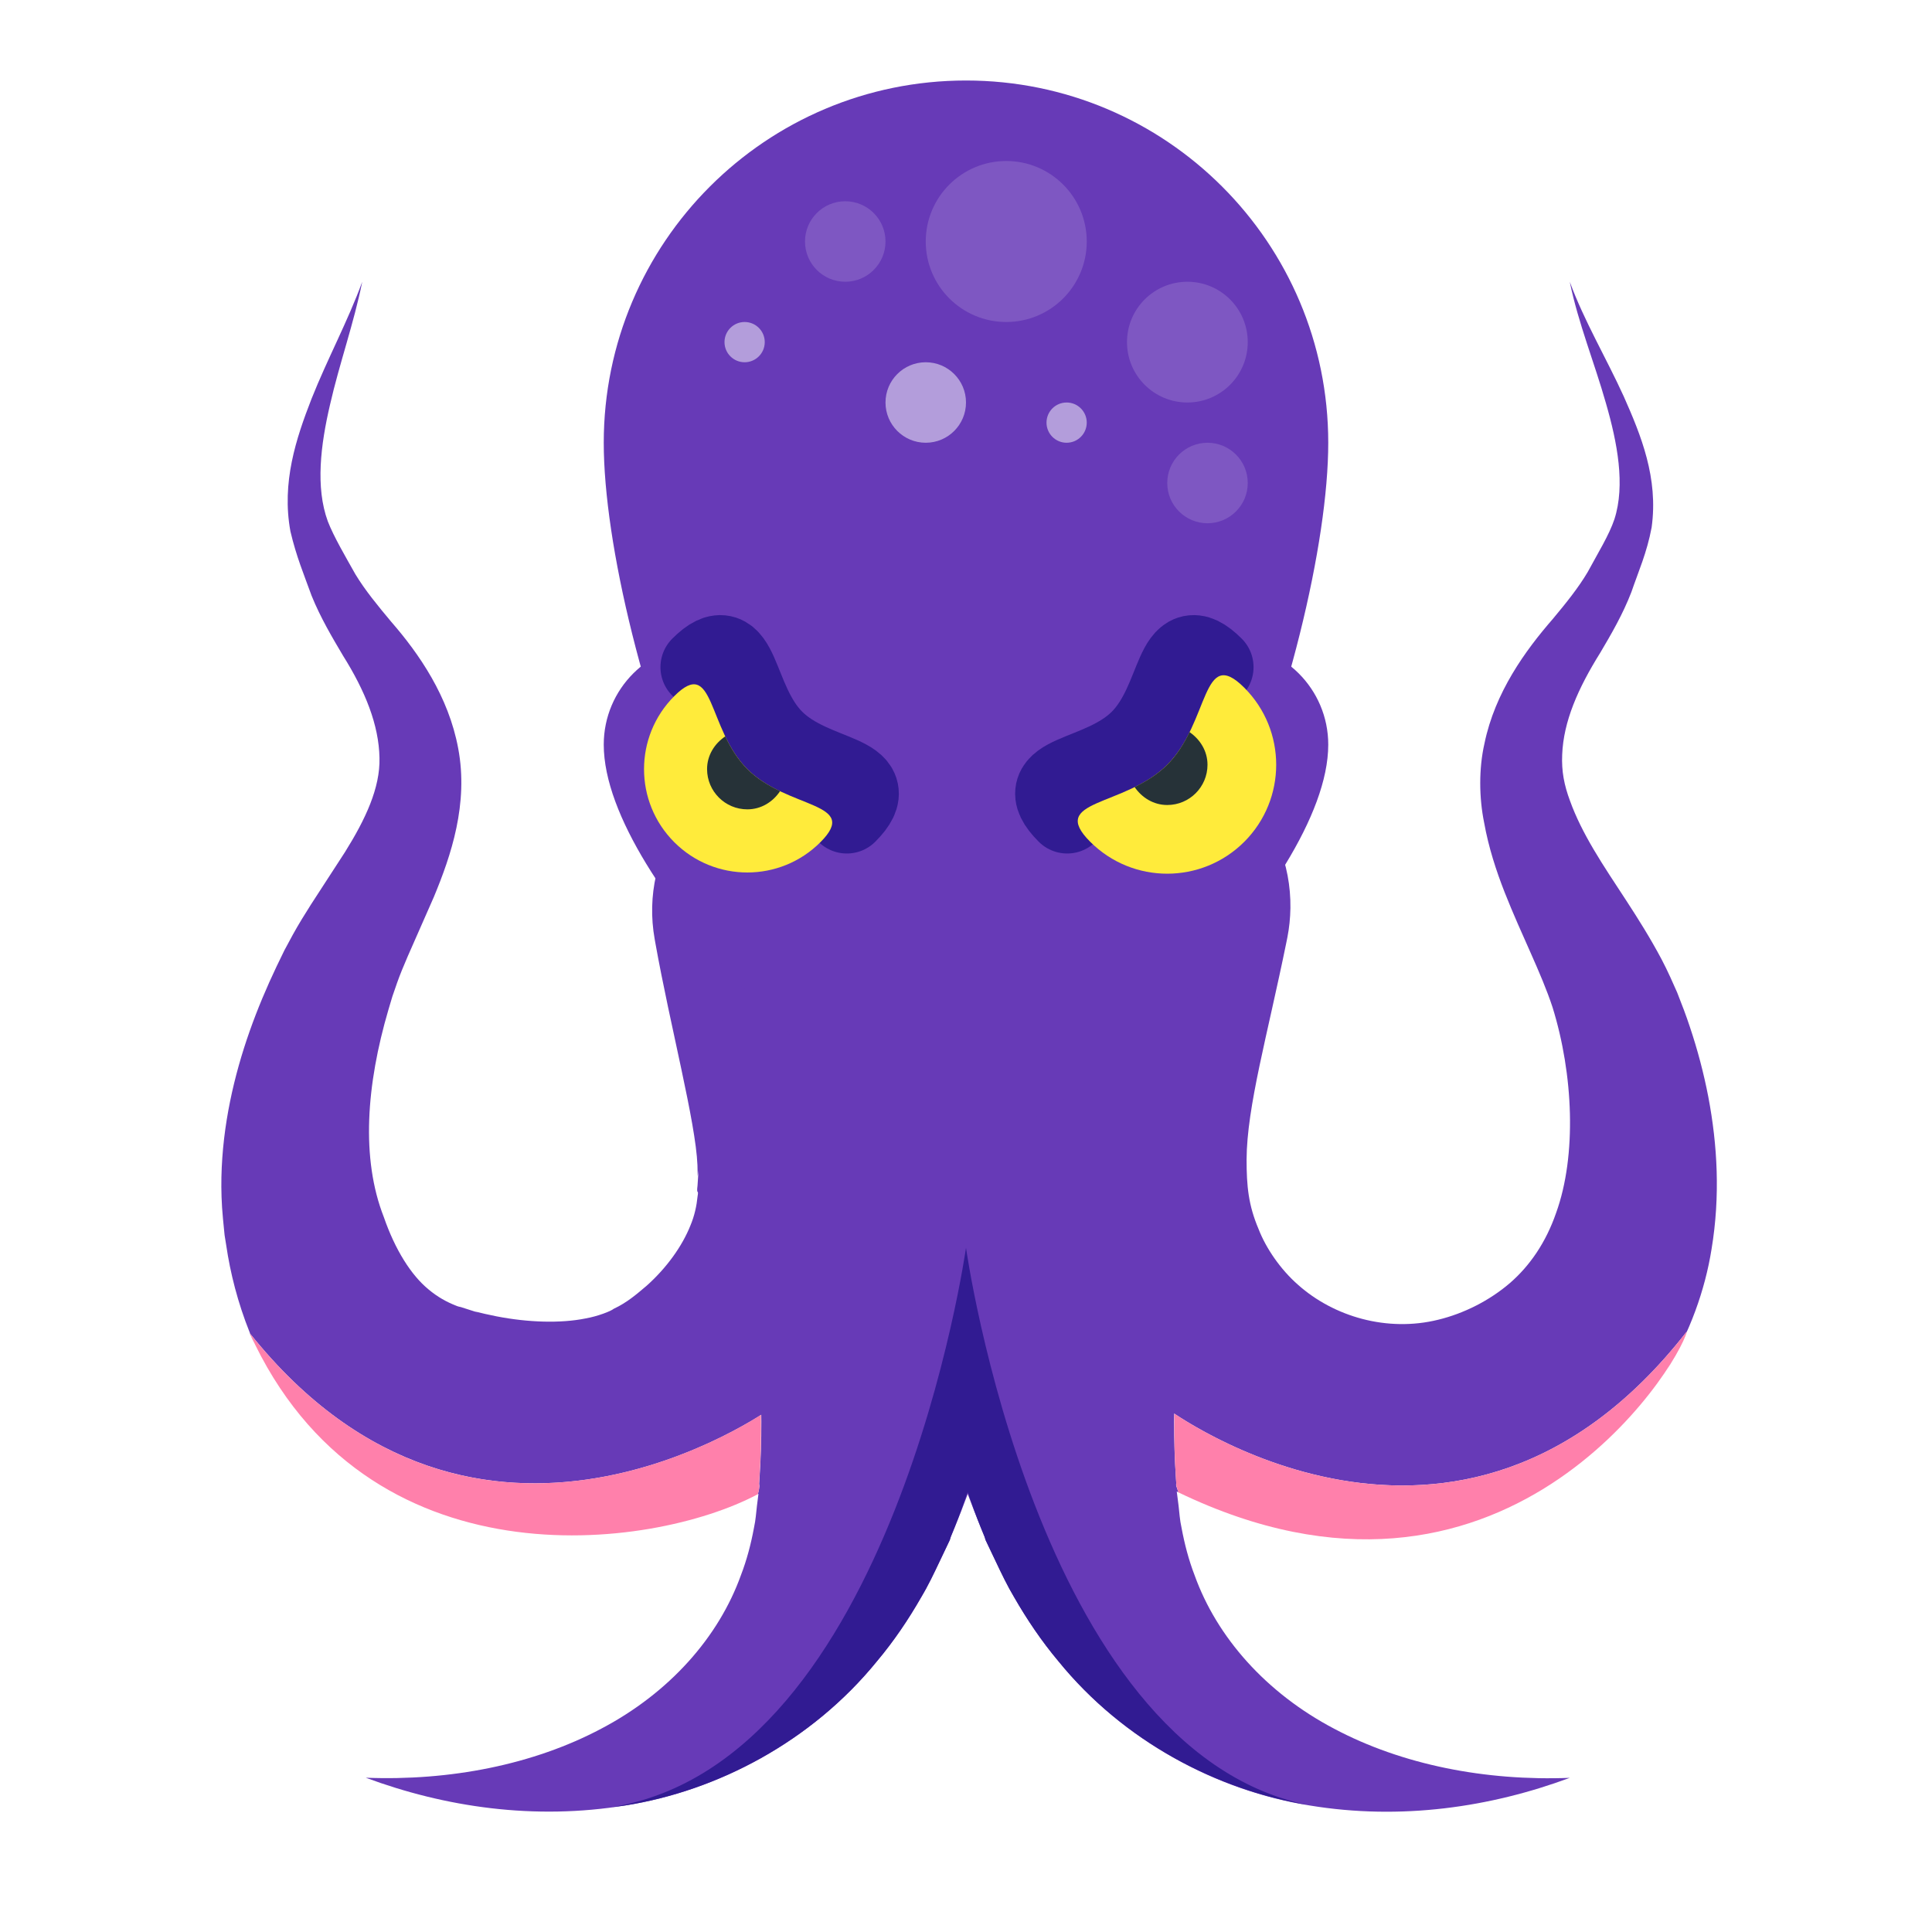
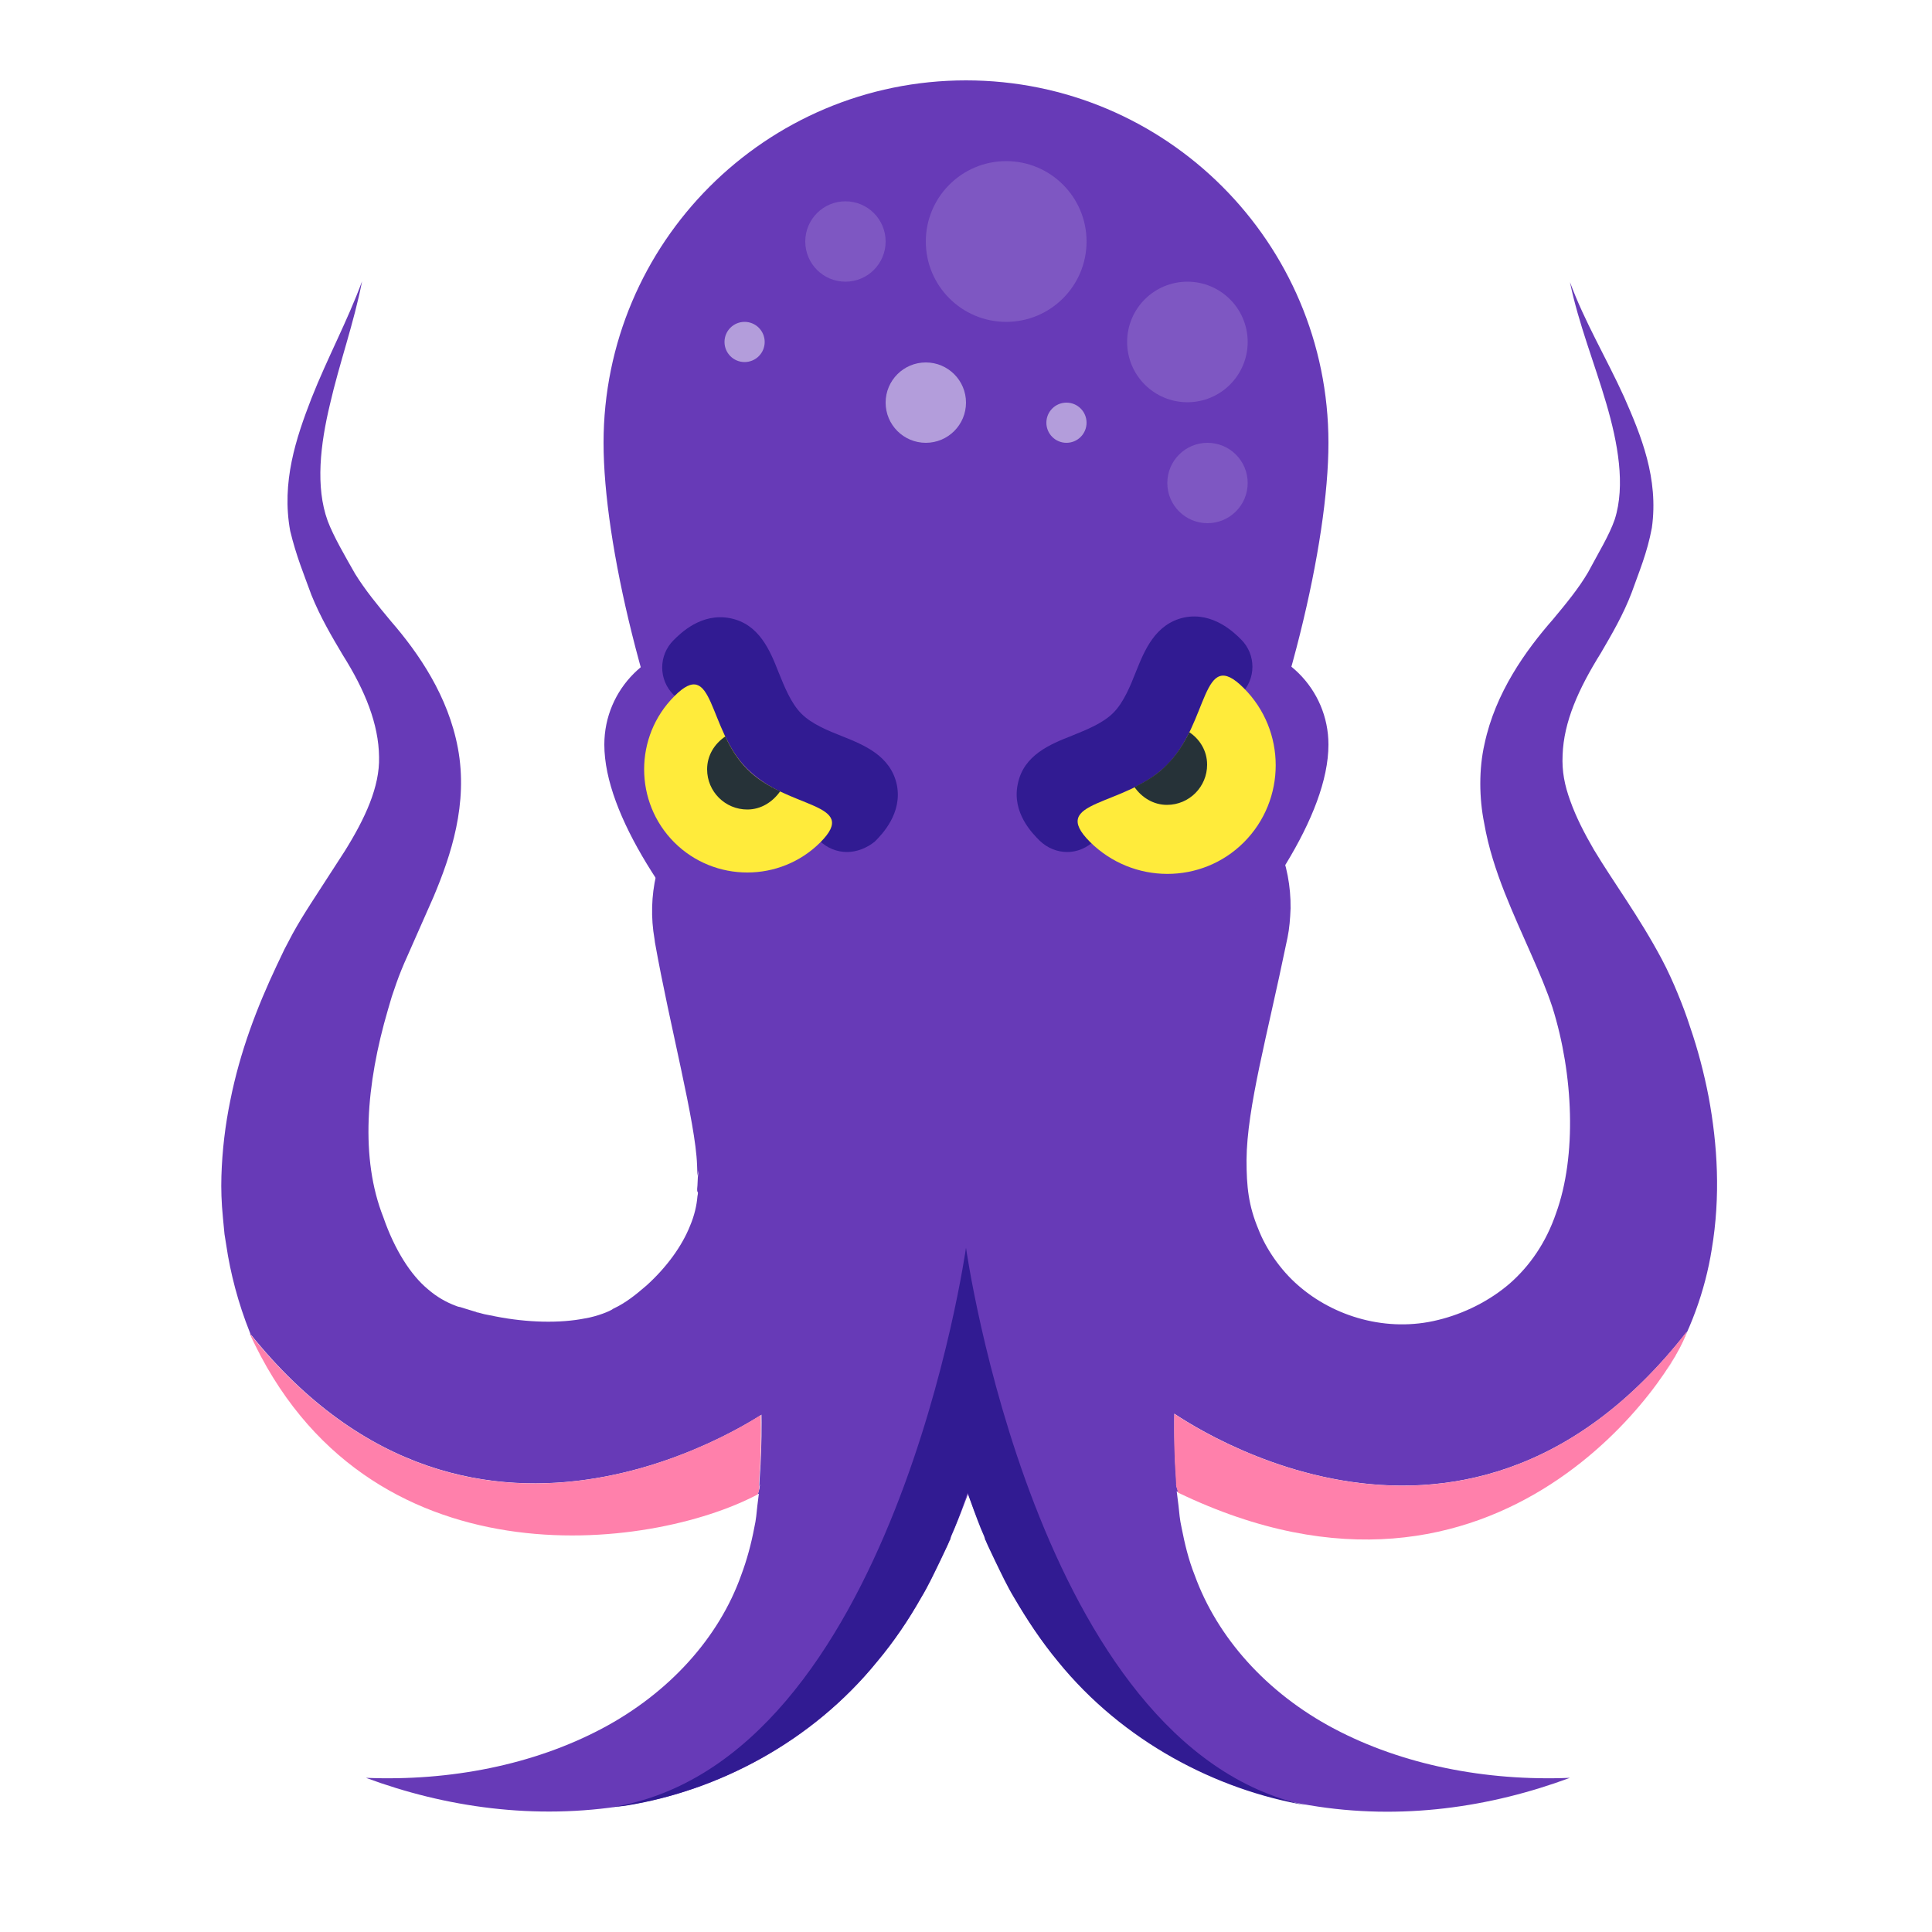
- <svg xmlns="http://www.w3.org/2000/svg" version="1.1" x="0px" y="0px" width="500" height="500" viewBox="0 0 48 48" enable-background="new 0 0 48 48" xml:space="preserve">
+ <svg xmlns="http://www.w3.org/2000/svg" version="1.1" id="Layer_1" x="0px" y="0px" width="500px" height="500px" viewBox="0 0 500 500" enable-background="new 0 0 500 500" xml:space="preserve">
  <g>
-     <path fill="#673AB7" d="M29.279,37.078C28.867,35.984,29,35,29,35s7.229,5.373,12.909-1.92c-0.146,0.332-0.317,0.658-0.507,0.975   c0.581-0.953,0.959-2,1.121-3.021c0.219-1.318,0.146-2.59-0.08-3.78c-0.115-0.597-0.269-1.176-0.457-1.736   c-0.098-0.295-0.186-0.527-0.317-0.859c-0.091-0.207-0.243-0.553-0.386-0.822c-0.564-1.063-1.203-1.906-1.686-2.727   c-0.242-0.41-0.445-0.809-0.59-1.212c-0.147-0.394-0.213-0.737-0.195-1.147c0.032-0.825,0.391-1.646,0.949-2.539   c0.27-0.457,0.556-0.947,0.771-1.504c0.168-0.494,0.386-0.977,0.502-1.603c0.172-1.229-0.265-2.292-0.691-3.253   C39.902,8.883,39.363,7.986,39,7c0.212,1.032,0.617,2.021,0.899,3.018c0.284,0.982,0.484,2.031,0.211,2.881   c-0.132,0.395-0.413,0.847-0.663,1.311c-0.232,0.393-0.537,0.771-0.87,1.17c-0.679,0.781-1.435,1.82-1.696,3.092   c-0.143,0.627-0.134,1.35-0.008,1.967c0.11,0.614,0.299,1.193,0.509,1.729c0.421,1.069,0.911,2.004,1.191,2.859   c0.514,1.656,0.606,3.676,0.087,5.11c-0.253,0.731-0.65,1.308-1.143,1.737c-0.51,0.439-1.148,0.76-1.784,0.914   c-1.269,0.314-2.595-0.076-3.483-0.867c-0.438-0.383-0.799-0.912-0.982-1.387c-0.251-0.592-0.297-1.061-0.297-1.727   c0.006-1.309,0.521-3.1,0.986-5.381l0.028-0.139c0.046-0.234,0.071-0.477,0.075-0.725c0.031-2.221-1.744-4.047-3.965-4.078   c-2.222-0.032-4.048,1.743-4.08,3.965c-0.026,1.865-0.446,4.231,0.005,7.121c0.224,1.414,0.799,2.997,1.627,4.205   C26.529,35.105,28,36,28.952,36.914C29.023,36.982,28.952,36.914,29.279,37.078z" />
-     <path fill="#673AB7" d="M33,11c0,4.971-4.029,17-9,17s-9-12.029-9-17s4.029-9,9-9S33,6.029,33,11z" />
-     <path fill="#673AB7" d="M24.393,25.564c-0.069-1.085-0.128-2.073-0.171-3.104c-0.008-0.171-0.028-0.366-0.059-0.54   c-0.392-2.182-2.477-3.632-4.657-3.24c-2.181,0.391-3.632,2.477-3.24,4.656l0.014,0.08c0.376,2.101,1.004,4.453,1.048,5.533   l0.005,0.258v0.008c0.009-0.061-0.019,0.146,0.02-0.133l-0.001,0.025l-0.003,0.049l-0.006,0.1l-0.013,0.197   c-0.033,0.258,0.036,0.072,0.001,0.27c-0.023,0.232-0.074,0.479-0.18,0.73c-0.202,0.504-0.582,1.04-1.08,1.486   c-0.26,0.221-0.495,0.424-0.824,0.578c-0.07,0.06-0.405,0.188-0.697,0.239c-0.623,0.126-1.428,0.101-2.214-0.052l-0.292-0.062   l-0.143-0.035l-0.071-0.018l-0.018-0.005c0.034,0.014-0.09-0.033,0.075,0.031l-0.012-0.004l-0.047-0.016l-0.341-0.109   c-0.042-0.018-0.071-0.014-0.132-0.037c-0.26-0.1-0.487-0.229-0.705-0.411c-0.435-0.356-0.832-0.985-1.113-1.797   c-0.574-1.462-0.434-3.292,0.113-5.154l0.098-0.329l0.117-0.338c0.068-0.195,0.167-0.434,0.264-0.658l0.649-1.475   c0.429-1.031,0.865-2.318,0.606-3.693c-0.239-1.289-0.969-2.348-1.664-3.146c-0.337-0.403-0.648-0.781-0.89-1.18   c-0.238-0.424-0.538-0.934-0.685-1.314c-0.311-0.847-0.179-1.902,0.055-2.902C8.43,9.041,8.791,8.035,9,7   C8.637,7.99,8.136,8.912,7.74,9.908c-0.384,0.986-0.748,2.079-0.524,3.296c0.149,0.632,0.333,1.063,0.525,1.595   c0.222,0.549,0.513,1.037,0.782,1.492c0.552,0.88,0.89,1.721,0.905,2.538c0.019,0.743-0.345,1.522-0.859,2.344l-0.846,1.304   c-0.151,0.239-0.295,0.468-0.45,0.749l-0.206,0.382L6.872,24.01c-0.491,1.033-0.908,2.14-1.155,3.35   c-0.123,0.604-0.202,1.234-0.216,1.885c-0.006,0.317,0.002,0.655,0.039,1.037l0.04,0.405l0.082,0.511   c0.122,0.698,0.333,1.443,0.658,2.184c-0.038-0.086-0.078-0.171-0.112-0.256C11.873,40.225,19.139,35,19.139,35   s0.083,1.045-0.313,2.125c0.168-0.084,0.341-0.16,0.501-0.252c1.254-0.715,2.403-1.689,3.326-2.965   c0.462-0.634,0.851-1.354,1.146-2.121c0.14-0.299,0.316-1.002,0.382-1.258l0.049-0.192l0.024-0.097l0.012-0.047l0.006-0.024   l0.024-0.174l0.079-0.527c0.095-0.716,0.117-1.472,0.102-2.126C24.463,26.684,24.426,26.109,24.393,25.564z" />
+     <path fill="#673AB7" d="M305,386.2c-4.3-11.4-2.9-21.6-2.9-21.6s75.3,56,134.5-20c-1.5,3.5-3.3,6.9-5.3,10.2   c6.1-9.9,10-20.8,11.7-31.5c2.3-13.7,1.5-27-0.8-39.4c-1.2-6.2-2.8-12.3-4.8-18.1c-1-3.1-1.9-5.5-3.3-8.9c-0.9-2.2-2.5-5.8-4-8.6   c-5.9-11.1-12.5-19.9-17.6-28.4c-2.5-4.3-4.6-8.4-6.1-12.6c-1.5-4.1-2.2-7.7-2-11.9c0.3-8.6,4.1-17.1,9.9-26.4   c2.8-4.8,5.8-9.9,8-15.7c1.8-5.1,4-10.2,5.2-16.7c1.8-12.8-2.8-23.9-7.2-33.9c-4.6-10.1-10.2-19.4-14-29.7   c2.2,10.7,6.4,21.1,9.4,31.4c3,10.2,5,21.2,2.2,30c-1.4,4.1-4.3,8.8-6.9,13.7c-2.4,4.1-5.6,8-9.1,12.2c-7.1,8.1-14.9,19-17.7,32.2   c-1.5,6.5-1.4,14.1-0.1,20.5c1.1,6.4,3.1,12.4,5.3,18c4.4,11.1,9.5,20.9,12.4,29.8c5.4,17.3,6.3,38.3,0.9,53.2   c-2.6,7.6-6.8,13.6-11.9,18.1c-5.3,4.6-12,7.9-18.6,9.5c-13.2,3.3-27-0.8-36.3-9c-4.6-4-8.3-9.5-10.2-14.4   c-2.6-6.2-3.1-11.1-3.1-18c0.1-13.6,5.4-32.3,10.3-56.1l0.3-1.4c0.5-2.4,0.7-5,0.8-7.6c0.3-23.1-18.2-42.2-41.3-42.5   c-23.1-0.3-42.2,18.2-42.5,41.3c-0.3,19.4-4.6,44.1,0.1,74.2c2.3,14.7,8.3,31.2,16.9,43.8c9.2,13.9,24.5,23.2,34.4,32.7   C302.3,385.2,301.6,384.5,305,386.2z" />
+     <path fill="#673AB7" d="M343.8,114.6c0,51.8-42,177.1-93.8,177.1s-93.8-125.3-93.8-177.1s42-93.8,93.8-93.8S343.8,62.8,343.8,114.6   z" />
+     <path fill="#673AB7" d="M254.1,266.3c-0.7-11.3-1.3-21.6-1.8-32.3c-0.1-1.8-0.3-3.8-0.6-5.6c-4.1-22.7-25.8-37.8-48.5-33.8   c-22.7,4.1-37.8,25.8-33.8,48.5l0.1,0.8c3.9,21.9,10.5,46.4,10.9,57.6l0.1,2.7v0.1c0.1-0.6-0.2,1.5,0.2-1.4v0.3v0.5l-0.1,1   l-0.1,2.1c-0.3,2.7,0.4,0.8,0,2.8c-0.2,2.4-0.8,5-1.9,7.6c-2.1,5.3-6.1,10.8-11.3,15.5c-2.7,2.3-5.2,4.4-8.6,6   c-0.7,0.6-4.2,2-7.3,2.5c-6.5,1.3-14.9,1.1-23.1-0.5l-3-0.6l-1.5-0.4l-0.7-0.2l-0.2-0.1c0.4,0.1-0.9-0.3,0.8,0.3h-0.1l-0.5-0.2   l-3.6-1.1c-0.4-0.2-0.7-0.1-1.4-0.4c-2.7-1-5.1-2.4-7.3-4.3c-4.5-3.7-8.7-10.3-11.6-18.7c-6-15.2-4.5-34.3,1.2-53.7l1-3.4l1.2-3.5   c0.7-2,1.7-4.5,2.8-6.9l6.8-15.4c4.5-10.7,9-24.1,6.3-38.5c-2.5-13.4-10.1-24.5-17.3-32.8c-3.5-4.2-6.7-8.1-9.3-12.3   c-2.5-4.4-5.6-9.7-7.1-13.7c-3.2-8.8-1.9-19.8,0.6-30.2c2.4-10.5,6.2-21,8.3-31.8c-3.8,10.3-9,19.9-13.1,30.3   c-4,10.3-7.8,21.7-5.5,34.3c1.6,6.6,3.5,11.1,5.5,16.6c2.3,5.7,5.3,10.8,8.1,15.5c5.8,9.2,9.3,17.9,9.4,26.4   c0.2,7.7-3.6,15.9-8.9,24.4l-8.8,13.6c-1.6,2.5-3.1,4.9-4.7,7.8l-2.1,4l-2,4.2c-5.1,10.8-9.5,22.3-12,34.9   c-1.3,6.3-2.1,12.9-2.3,19.6c-0.1,3.3,0,6.8,0.4,10.8l0.4,4.2L59,325c1.3,7.3,3.5,15,6.9,22.8c-0.4-0.9-0.8-1.8-1.2-2.7   c59,73.9,134.7,19.5,134.7,19.5s0.9,10.9-3.3,22.1c1.8-0.9,3.6-1.7,5.2-2.6c13.1-7.4,25-17.6,34.6-30.9c4.8-6.6,8.9-14.1,11.9-22.1   c1.5-3.1,3.3-10.4,4-13.1l0.5-2l0.3-1l0.1-0.5l0.1-0.3l0.3-1.8l0.8-5.5c1-7.5,1.2-15.3,1.1-22.1C254.8,278,254.4,272,254.1,266.3z" />
    <g>
-       <path fill="#673AB7" d="M30.393,29.008c-0.092,0.214-0.227,0.563-0.266,0.619c-0.062,0.094-0.129,0.266-0.195,0.457    c-0.131,0.365-0.244,0.764-0.338,1.184c-0.189,0.838-0.316,1.744-0.375,2.668c-0.062,0.922-0.066,1.867-0.003,2.789l0.011,0.173    l0.002,0.021v0.005c0.004,0.016-0.031-0.109-0.016-0.054l0.001,0.013l0.007,0.049l0.012,0.098l0.049,0.385    c0.021,0.17,0.027,0.338,0.074,0.547c0.074,0.398,0.177,0.795,0.324,1.176c0.553,1.539,1.775,2.923,3.469,3.813    c1.686,0.895,3.754,1.301,5.852,1.219c-1.968,0.729-4.188,1.062-6.467,0.686c-2.261-0.361-4.604-1.572-6.239-3.585    c-0.414-0.493-0.776-1.03-1.099-1.591c-0.161-0.268-0.316-0.592-0.468-0.912l-0.173-0.363l-0.042-0.089l-0.021-0.044l-0.005-0.012    l-0.022-0.072l-0.01-0.025l-0.084-0.205c-0.45-1.092-0.813-2.197-1.112-3.338c-0.3-1.139-0.527-2.313-0.661-3.551    c-0.067-0.619-0.105-1.258-0.106-1.922c0-0.324,0.005-0.668,0.046-1.082l0.071-0.902l0.005-0.062    c0.177-2.234,2.132-3.901,4.366-3.724c2.234,0.176,3.901,2.131,3.725,4.364C30.668,28.183,30.555,28.619,30.393,29.008z" />
+       <path fill="#673AB7" d="M316.6,302.2c-1,2.2-2.4,5.9-2.8,6.4c-0.6,1-1.3,2.8-2,4.8c-1.4,3.8-2.5,8-3.5,12.3    c-2,8.7-3.3,18.2-3.9,27.8c-0.6,9.6-0.7,19.4,0,29.1l0.1,1.8v0.2v0.1c0,0.2-0.3-1.1-0.2-0.6v0.1l0.1,0.5l0.1,1l0.5,4    c0.2,1.8,0.3,3.5,0.8,5.7c0.8,4.1,1.8,8.3,3.4,12.3c5.8,16,18.5,30.4,36.1,39.7c17.6,9.3,39.1,13.6,61,12.7    c-20.5,7.6-43.6,11.1-67.4,7.1c-23.6-3.8-48-16.4-65-37.3c-4.3-5.1-8.1-10.7-11.4-16.6c-1.7-2.8-3.3-6.2-4.9-9.5l-1.8-3.8    l-0.4-0.9l-0.2-0.5l-0.1-0.1l-0.2-0.8l-0.1-0.3l-0.9-2.1c-4.7-11.4-8.5-22.9-11.6-34.8s-5.5-24.1-6.9-37c-0.7-6.4-1.1-13.1-1.1-20    c0-3.4,0.1-7,0.5-11.3l0.7-9.4l0.1-0.6c1.8-23.3,22.2-40.6,45.5-38.8s40.6,22.2,38.8,45.5C319.5,293.6,318.3,298.1,316.6,302.2z" />
    </g>
    <g>
-       <path fill="#673AB7" d="M25.477,27.16l0.072,0.902c0.04,0.414,0.046,0.758,0.045,1.082c0,0.664-0.038,1.303-0.105,1.922    c-0.134,1.238-0.36,2.412-0.661,3.551c-0.3,1.141-0.662,2.246-1.112,3.338l-0.084,0.205l-0.01,0.025l-0.022,0.072l-0.005,0.012    l-0.021,0.044l-0.042,0.089l-0.173,0.363c-0.151,0.32-0.307,0.645-0.468,0.912c-0.321,0.561-0.684,1.098-1.098,1.591    c-1.635,2.013-3.979,3.224-6.24,3.585c-2.279,0.376-4.499,0.044-6.466-0.686c2.098,0.082,4.166-0.324,5.852-1.219    c1.692-0.89,2.916-2.273,3.469-3.813c0.147-0.381,0.25-0.777,0.324-1.176c0.046-0.209,0.053-0.377,0.074-0.547l0.049-0.385    l0.012-0.098l0.006-0.049l0.001-0.013c0.015-0.056-0.02,0.069-0.016,0.054l0-0.005l0.001-0.021l0.011-0.173    c0.063-0.922,0.059-1.867-0.003-2.789c-0.059-0.924-0.186-1.83-0.375-2.668c-0.094-0.42-0.208-0.818-0.338-1.184    c-0.066-0.191-0.134-0.363-0.195-0.457c-0.04-0.057-0.174-0.405-0.265-0.619c-0.877-2.063,0.083-4.445,2.145-5.322    c2.063-0.878,4.445,0.082,5.322,2.145c0.175,0.409,0.276,0.83,0.312,1.251L25.477,27.16z" />
+       <path fill="#673AB7" d="M265.4,282.9l0.8,9.4c0.4,4.3,0.5,7.9,0.5,11.3c0,6.9-0.4,13.6-1.1,20c-1.4,12.9-3.8,25.1-6.9,37    s-6.9,23.4-11.6,34.8l-0.9,2.1l-0.1,0.3l-0.2,0.7l-0.1,0.1l-0.2,0.5l-0.4,0.9l-1.8,3.8c-1.6,3.3-3.2,6.7-4.9,9.5    c-3.3,5.8-7.1,11.4-11.4,16.6c-17,21-41.4,33.6-65,37.3c-23.7,3.9-46.9,0.5-67.4-7.1c21.9,0.9,43.4-3.4,61-12.7    c17.6-9.3,30.4-23.7,36.1-39.7c1.5-4,2.6-8.1,3.4-12.3c0.5-2.2,0.6-3.9,0.8-5.7l0.5-4l0.1-1l0.1-0.5v-0.1c0.2-0.6-0.2,0.7-0.2,0.6    v-0.1v-0.2l0.1-1.8c0.7-9.6,0.6-19.4,0-29.1c-0.6-9.6-1.9-19.1-3.9-27.8c-1-4.4-2.2-8.5-3.5-12.3c-0.7-2-1.4-3.8-2-4.8    c-0.4-0.6-1.8-4.2-2.8-6.4c-9.1-21.5,0.9-46.3,22.3-55.4c21.5-9.1,46.3,0.9,55.4,22.3c1.8,4.3,2.9,8.6,3.3,13V282.9z" />
    </g>
-     <path fill="#673AB7" d="M33,18.5c0,3.5-6.619,9.5-8,9.5h-2c-1.381,0-8-6-8-9.5l0,0c0-1.381,1.119-2.5,2.5-2.5h13   C31.881,16,33,17.119,33,18.5L33,18.5z" />
+     <path fill="#673AB7" d="M343.8,192.7c0,36.5-68.9,99-83.3,99h-20.8c-14.4,0-83.3-62.5-83.3-99l0,0c0-14.4,11.7-26,26-26h135.4   C332.1,166.7,343.8,178.3,343.8,192.7L343.8,192.7z" />
  </g>
  <g>
-     <circle fill="#7E57C2" cx="25" cy="6" r="2" />
-     <circle fill="#7E57C2" cx="21" cy="6" r="1" />
-     <circle fill="#7E57C2" cx="29.5" cy="8.5" r="1.5" />
-     <circle fill="#7E57C2" cx="30" cy="12" r="1" />
+     <circle fill="#7E57C2" cx="260.4" cy="62.5" r="20.8" />
+     <circle fill="#7E57C2" cx="218.8" cy="62.5" r="10.4" />
+     <circle fill="#7E57C2" cx="307.3" cy="88.5" r="15.6" />
+     <circle fill="#7E57C2" cx="312.5" cy="125" r="10.4" />
  </g>
  <g>
-     <circle fill="#B39DDB" cx="23" cy="10" r="1" />
-     <circle fill="#B39DDB" cx="18.5" cy="8.5" r="0.5" />
-     <circle fill="#B39DDB" cx="26.5" cy="10.5" r="0.5" />
-   </g>
-   <g>
-     <path fill="#FFEB3B" stroke="#311B92" stroke-width="2" stroke-linecap="round" d="M21.039,20.205   c1.003-1.003-0.812-0.813-1.815-1.815c-1.003-1.004-0.813-2.818-1.815-1.815" />
-     <path fill="#FFEB3B" stroke="#311B92" stroke-width="2" stroke-linecap="round" d="M26.514,20.205   c-1.004-1.003,0.812-0.813,1.815-1.815c1.003-1.004,0.813-2.818,1.815-1.815" />
-     <path fill="#311B92" d="M24,31c0,0-1.799,12.765-8.791,13.896c0.114-0.015,0.228-0.023,0.342-0.043   c2.261-0.361,4.605-1.572,6.24-3.585c0.414-0.493,0.777-1.03,1.098-1.591c0.162-0.268,0.317-0.592,0.468-0.912l0.173-0.363   l0.042-0.089l0.021-0.044l0.005-0.012l0.022-0.072l0.01-0.025l0.084-0.205c0.12-0.291,0.219-0.588,0.327-0.882   c0.108,0.294,0.207,0.591,0.327,0.882l0.084,0.205l0.01,0.025l0.022,0.072l0.005,0.012l0.021,0.044l0.042,0.089l0.173,0.363   c0.151,0.32,0.307,0.645,0.468,0.912c0.322,0.561,0.685,1.098,1.099,1.591c1.615,1.989,3.923,3.191,6.159,3.568   C25.74,43.42,24,31,24,31z" />
+     <circle fill="#B39DDB" cx="239.6" cy="104.2" r="10.4" />
+     <circle fill="#B39DDB" cx="192.7" cy="88.5" r="5.2" />
+     <circle fill="#B39DDB" cx="276" cy="109.4" r="5.2" />
  </g>
  <g>
    <g>
-       <path fill="#FFEB3B" d="M20.383,20.924c1.003-1.003-0.812-0.813-1.815-1.815c-1.003-1.004-0.813-2.818-1.815-1.815    c-1.003,1.003-1.003,2.628,0,3.631S19.381,21.927,20.383,20.924z" />
+       <path fill="#FFEB3B" d="M219.2,210.5c10.4-10.4-8.5-8.5-18.9-18.9c-10.4-10.5-8.5-29.4-18.9-18.9" />
+       <path fill="#311B92" d="M219.2,220.5c-2.6,0-5.1-1-7.1-2.9c-2.5-2.5-3.4-5.9-2.7-9.1c-4.8-2-11-4.7-16.2-9.8    c-5.1-5.2-7.9-11.3-9.8-16.2c-3.2,0.6-6.6-0.3-9.1-2.7c-3.9-3.9-3.9-10.2,0-14.1c1.8-1.8,7.2-7.2,14.7-5.7s10.3,8.4,12.5,14    c1.5,3.7,3.2,8,5.9,10.7s6.9,4.4,10.7,5.9c5.5,2.2,12.4,5,14,12.5c1.5,7.4-3.9,12.9-5.7,14.7C224.3,219.5,221.7,220.5,219.2,220.5    z" />
    </g>
-     <path fill="#FFEB3B" d="M27.086,20.914C26.027,19.855,27.941,20.057,29,19c1.057-1.059,0.856-2.973,1.914-1.914   c1.057,1.057,1.057,2.77,0,3.828C29.855,21.971,28.143,21.971,27.086,20.914z" />
-   </g>
-   <g>
-     <path fill="#263238" d="M28.189,19.554C28.369,19.816,28.657,20,29,20c0.553,0,1-0.448,1-1c0-0.342-0.184-0.63-0.446-0.811   C29.414,18.475,29.24,18.76,29,19C28.759,19.24,28.474,19.414,28.189,19.554z" />
-     <path fill="#263238" d="M19.381,19.656c-0.285-0.136-0.573-0.307-0.814-0.548s-0.412-0.529-0.548-0.813   c-0.266,0.18-0.452,0.469-0.452,0.813c0,0.552,0.448,1,1,1C18.912,20.108,19.202,19.923,19.381,19.656z" />
+     <g>
+       <path fill="#FFEB3B" d="M276.2,210.5c-10.5-10.4,8.5-8.5,18.9-18.9c10.4-10.5,8.5-29.4,18.9-18.9" />
+       <path fill="#311B92" d="M276.2,220.5c-2.6,0-5.1-1-7.1-2.9c-1.8-1.8-7.3-7.2-5.7-14.7c1.5-7.5,8.4-10.3,14-12.5    c3.7-1.5,8-3.2,10.7-5.9s4.4-6.9,5.9-10.7c2.2-5.5,5-12.4,12.5-14c7.4-1.5,12.9,3.9,14.7,5.7c3.9,3.9,3.9,10.2,0,14.1    c-2.5,2.5-5.9,3.4-9.1,2.7c-2,4.8-4.7,11-9.8,16.2c-5.2,5.1-11.3,7.9-16.2,9.8c0.6,3.2-0.3,6.6-2.7,9.1    C281.3,219.5,278.7,220.5,276.2,220.5z" />
+     </g>
+     <path fill="#311B92" d="M250,322.9c0,0-18.7,133-91.6,144.8c1.2-0.2,2.4-0.2,3.6-0.4c23.6-3.8,48-16.4,65-37.3   c4.3-5.1,8.1-10.7,11.4-16.6c1.7-2.8,3.3-6.2,4.9-9.5l1.8-3.8l0.4-0.9l0.2-0.5l0.1-0.1l0.2-0.7l0.1-0.3l0.9-2.1   c1.3-3,2.3-6.1,3.4-9.2c1.1,3.1,2.2,6.2,3.4,9.2l0.9,2.1l0.1,0.3l0.2,0.7l0.1,0.1l0.2,0.5l0.4,0.9l1.8,3.8c1.6,3.3,3.2,6.7,4.9,9.5   c3.4,5.8,7.1,11.4,11.4,16.6c16.8,20.7,40.9,33.2,64.2,37.2C268.1,452.3,250,322.9,250,322.9z" />
  </g>
  <g>
    <g>
-       <path fill="#FF80AB" d="M29.211,36.867c0.001,0.002,0.002,0.005,0.003,0.007C29.209,36.86,29.208,36.854,29.211,36.867z" />
-       <path fill="#FF80AB" d="M29.178,35.123c-0.007,0.536,0.001,1.072,0.037,1.602l0.012,0.173l0.001,0.021    c0.018,0.054,0.031,0.105,0.052,0.16c8.055,3.88,12.408-3.099,12.63-3.998C36.751,39.702,30.317,35.882,29.178,35.123z" />
+       <path fill="#FFEB3B" d="M212.3,218c10.4-10.4-8.5-8.5-18.9-18.9c-10.4-10.5-8.5-29.4-18.9-18.9c-10.4,10.4-10.4,27.4,0,37.8    S201.9,228.4,212.3,218z" />
    </g>
-     <path fill="#FF80AB" d="M18.813,37.131c0.004-0.002,0.008-0.004,0.013-0.006c0.009-0.025,0.015-0.05,0.024-0.075l0.002-0.021   l0.012-0.098l0.006-0.049l0.001-0.013c0.015-0.056-0.02,0.069-0.016,0.055l0-0.006l0.001-0.021l0.011-0.174   c0.036-0.519,0.045-1.045,0.039-1.571c-1.269,0.804-7.625,4.333-12.701-2.027C9.083,39.458,16.188,38.521,18.813,37.131z" />
+     <path fill="#FFEB3B" d="M282.1,217.9c-11-11,8.9-8.9,19.9-19.9s8.9-31,19.9-19.9c11,11,11,28.9,0,39.9   C311,228.9,293.2,228.9,282.1,217.9z" />
+   </g>
+   <g>
+     <path fill="#263238" d="M293.6,203.7c1.9,2.7,4.9,4.6,8.4,4.6c5.8,0,10.4-4.7,10.4-10.4c0-3.6-1.9-6.6-4.6-8.4   c-1.5,3-3.3,5.9-5.8,8.4C299.6,200.4,296.6,202.2,293.6,203.7z" />
+     <path fill="#263238" d="M201.9,204.8c-3-1.4-6-3.2-8.5-5.7s-4.3-5.5-5.7-8.5c-2.8,1.9-4.7,4.9-4.7,8.5c0,5.8,4.7,10.4,10.4,10.4   C197,209.5,200,207.5,201.9,204.8z" />
+   </g>
+   <g>
+     <g>
+       <path fill="#FF80AB" d="M304.3,384C304.3,384.1,304.3,384.1,304.3,384C304.3,384,304.3,383.9,304.3,384z" />
+       <path fill="#FF80AB" d="M303.9,365.9c-0.1,5.6,0,11.2,0.4,16.7l0.1,1.8v0.2c0.2,0.6,0.3,1.1,0.5,1.7    c83.9,40.4,129.3-32.3,131.6-41.6C382.8,413.6,315.8,373.8,303.9,365.9z" />
+     </g>
+     <path fill="#FF80AB" d="M196,386.8c0,0,0.1,0,0.1-0.1c0.1-0.3,0.2-0.5,0.3-0.8v-0.2l0.1-1l0.1-0.5v-0.1c0.2-0.6-0.2,0.7-0.2,0.6   v-0.1v-0.2l0.1-1.8c0.4-5.4,0.5-10.9,0.4-16.4c-13.2,8.4-79.4,45.1-132.3-21.1C94.6,411,168.6,401.3,196,386.8z" />
  </g>
</svg>
